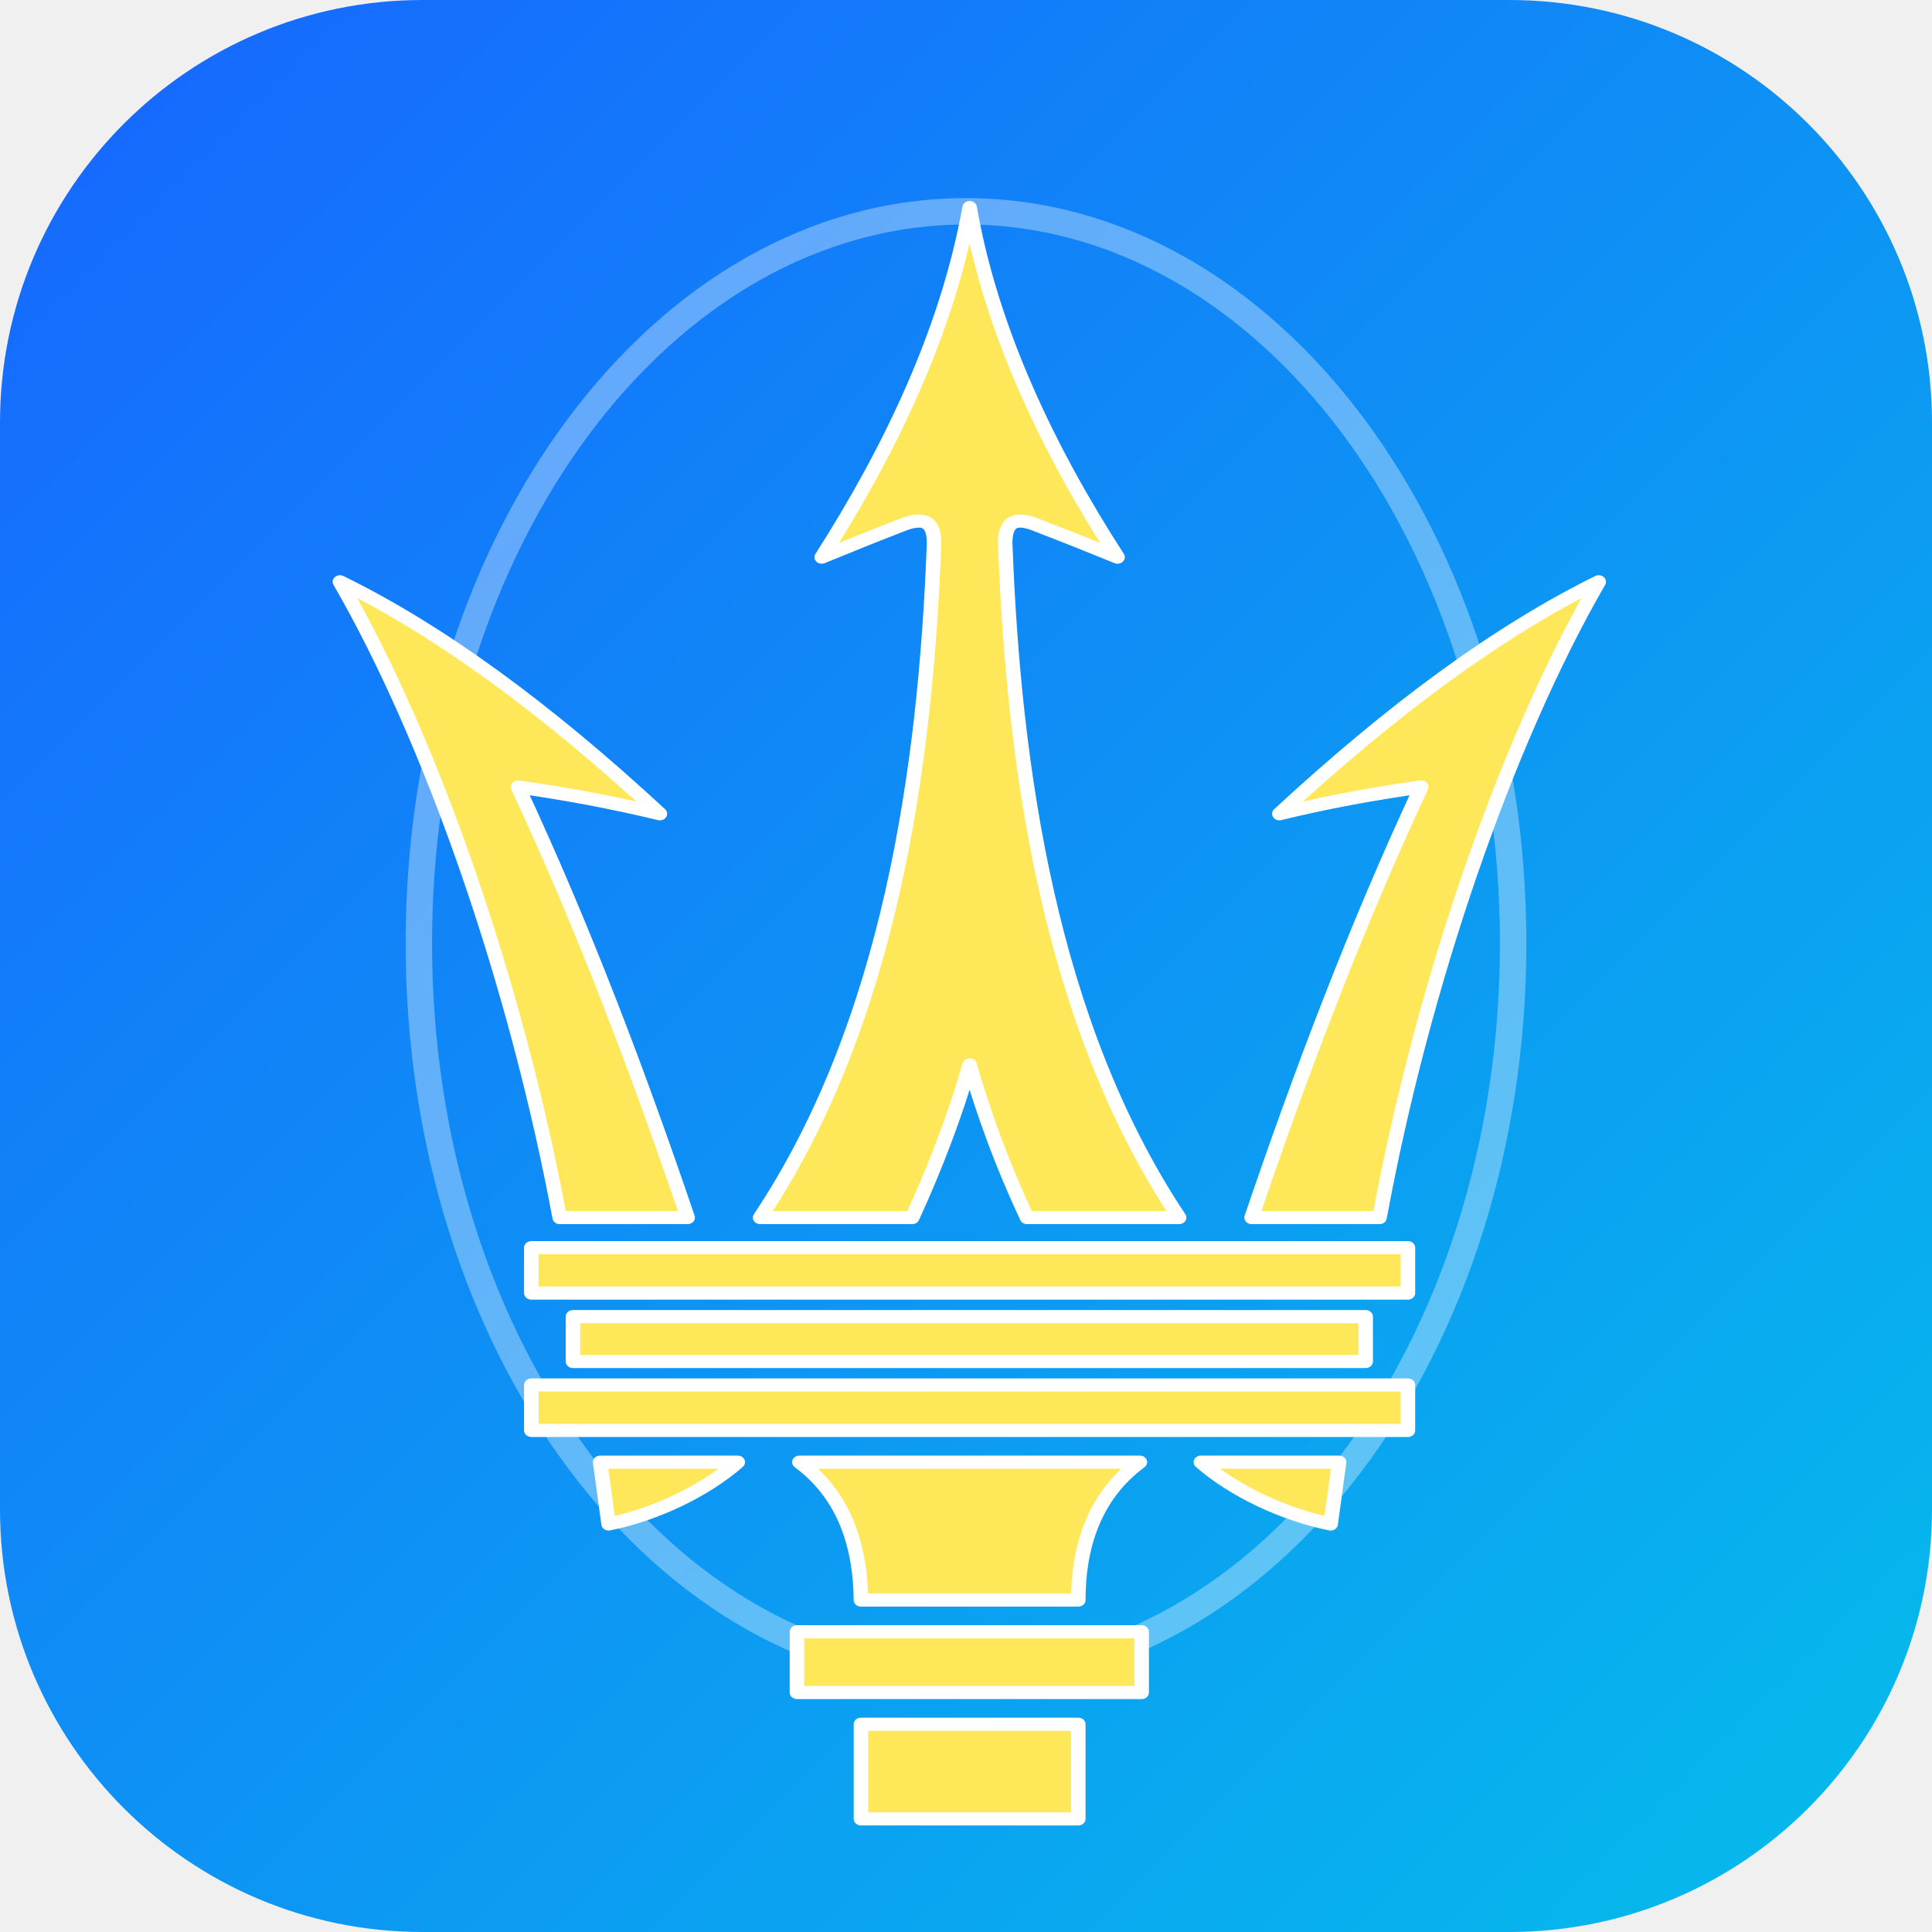
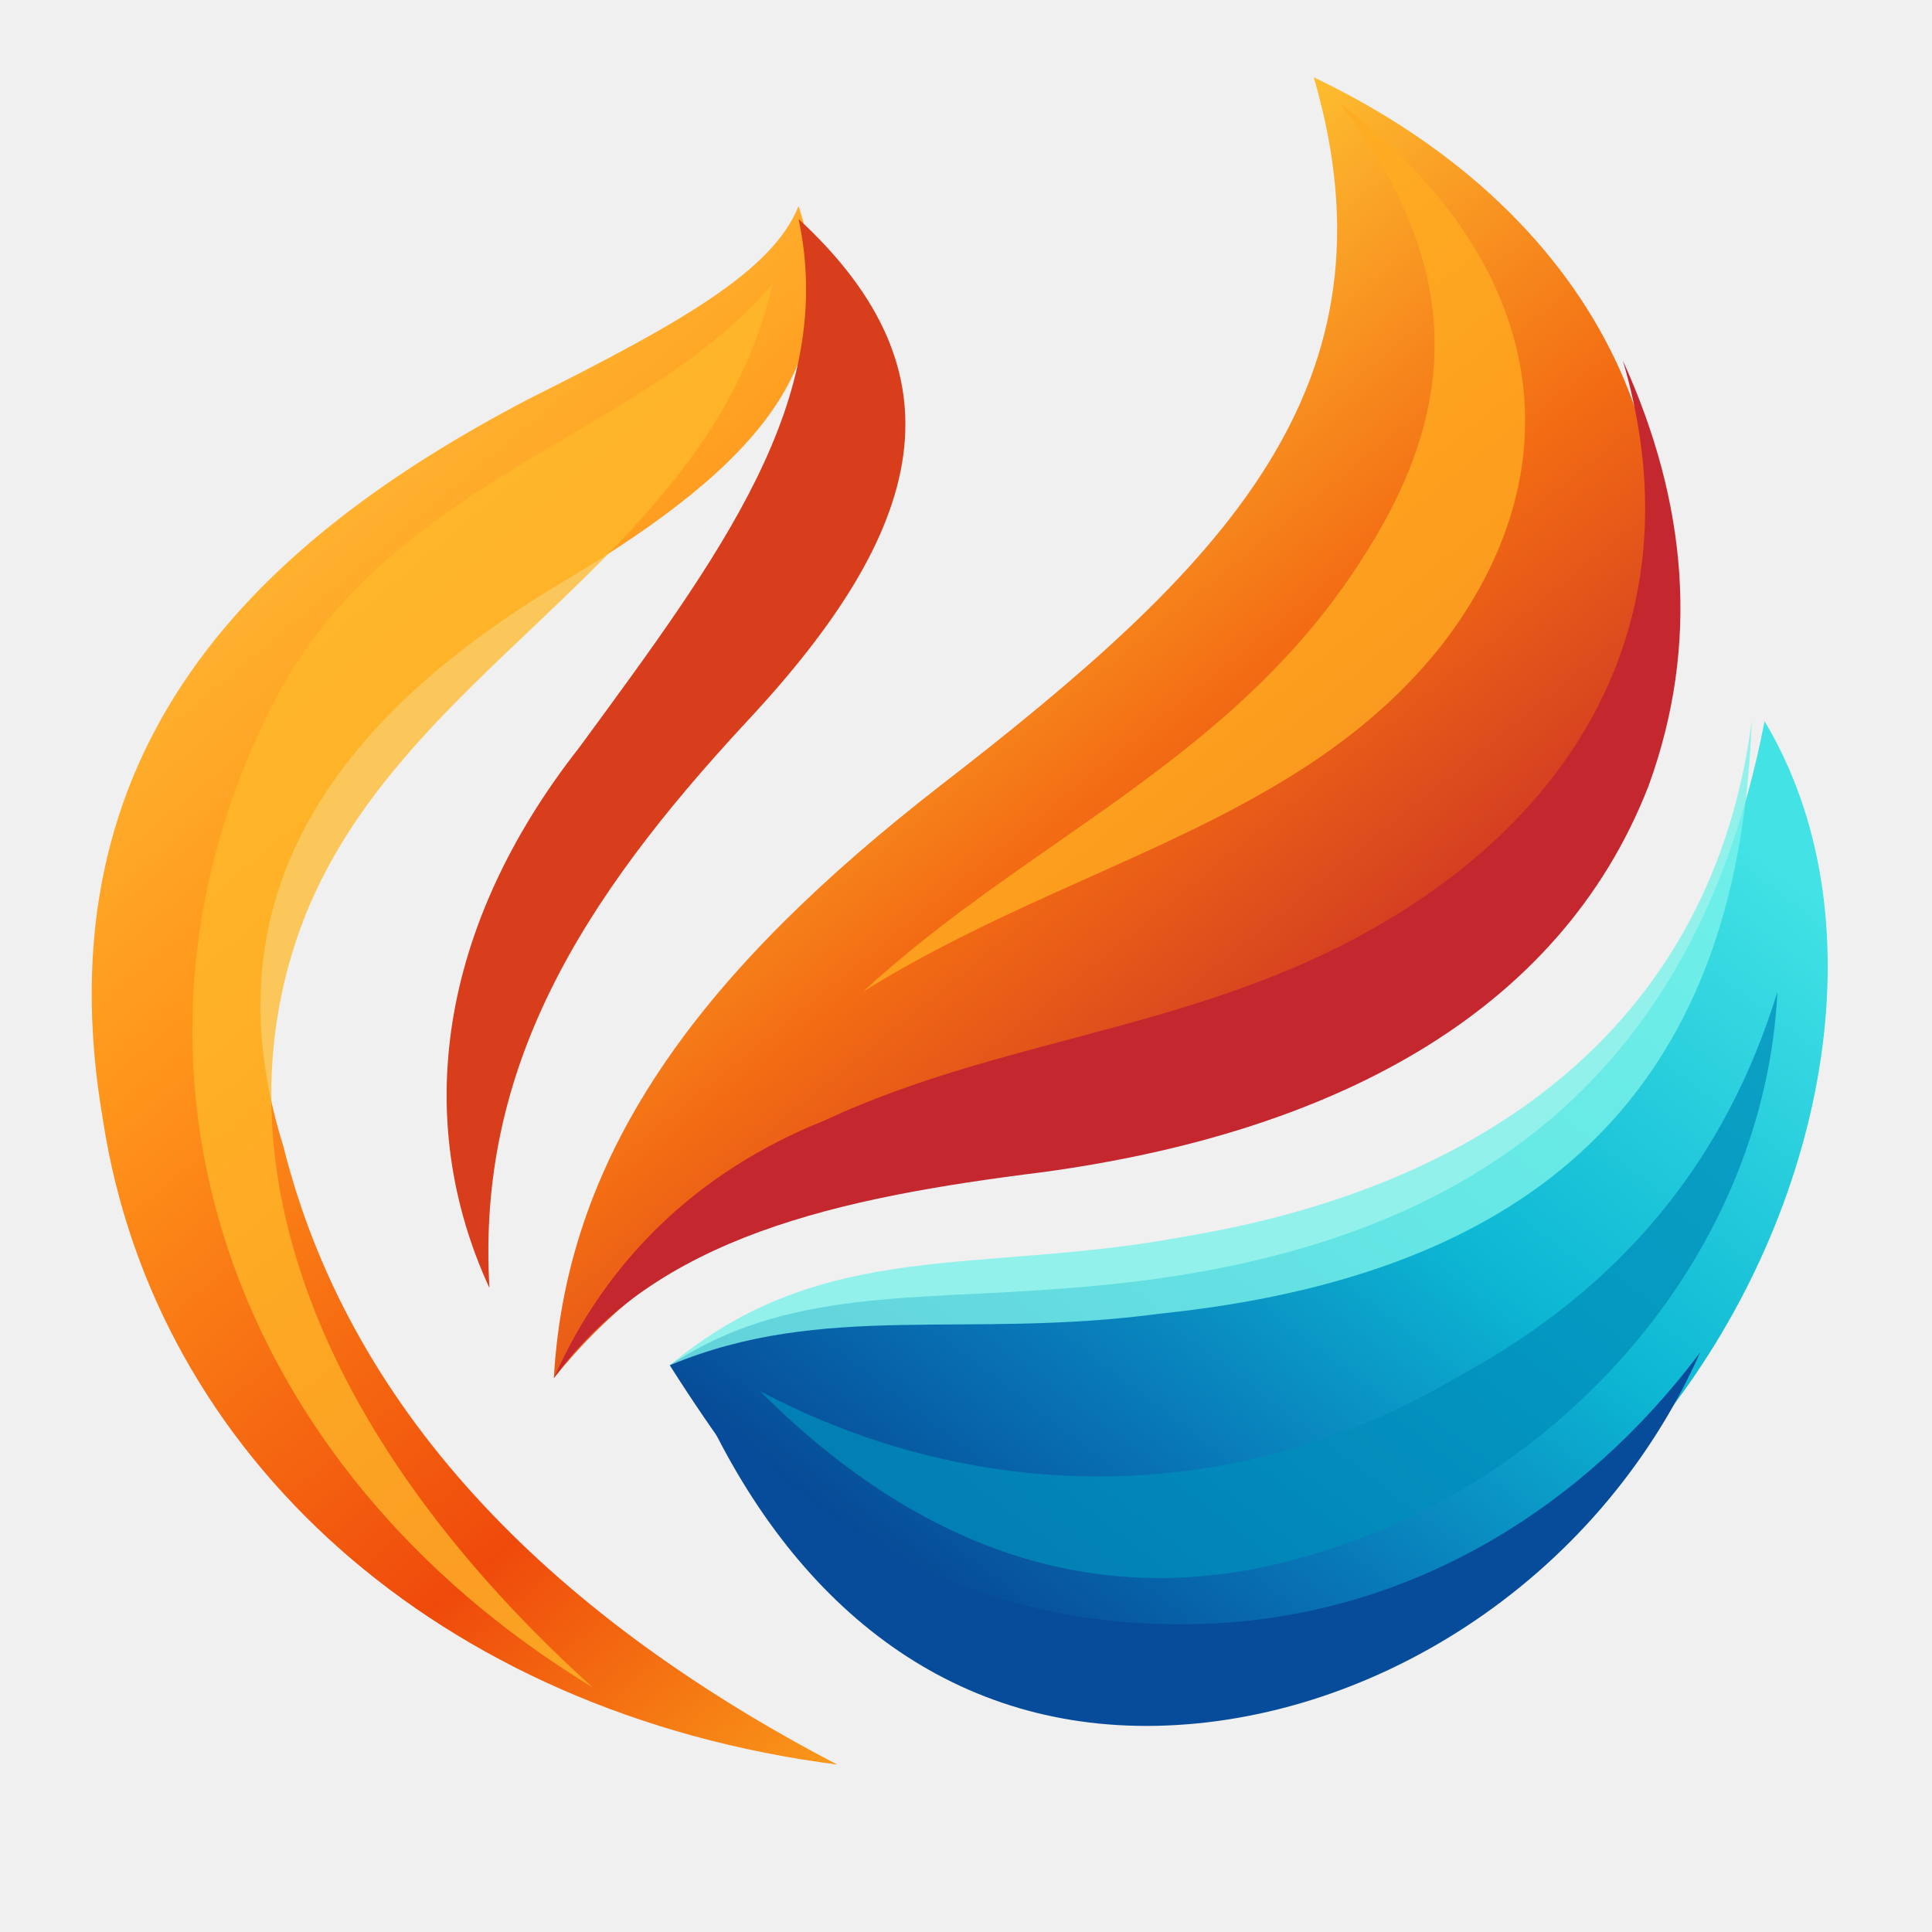
- <svg xmlns="http://www.w3.org/2000/svg" viewBox="0 0 512 512">
+ <svg xmlns="http://www.w3.org/2000/svg" viewBox="25 -6 150 150">
  <defs>
-     <linearGradient id="bg" x1="0" y1="0" x2="1" y2="1">
-       <stop offset="0" stop-color="#1765FF" />
-       <stop offset="1" stop-color="#05BDEB" />
+     <linearGradient id="flame" x1="33" y1="25" x2="112" y2="119" gradientUnits="userSpaceOnUse">
+       <stop stop-color="#ffc83f" />
+       <stop offset=".35" stop-color="#ff941a" />
+       <stop offset=".72" stop-color="#ef4a0b" />
+       <stop offset="1" stop-color="#fba51b" />
+     </linearGradient>
+     <linearGradient id="inner" x1="76" y1="35" x2="124" y2="94" gradientUnits="userSpaceOnUse">
+       <stop stop-color="#ffca34" />
+       <stop offset=".5" stop-color="#f36b13" />
+       <stop offset="1" stop-color="#be202b" />
+     </linearGradient>
+     <linearGradient id="water" x1="147" y1="49" x2="92" y2="121" gradientUnits="userSpaceOnUse">
+       <stop stop-color="#42e2e5" />
+       <stop offset=".42" stop-color="#0db8d4" />
+       <stop offset=".72" stop-color="#0874b6" />
+       <stop offset="1" stop-color="#063e8d" />
    </linearGradient>
  </defs>
-   <rect width="512" height="512" rx="112" fill="url(#bg)" />
-   <ellipse cx="256" cy="250" rx="145" ry="194" fill="none" stroke="#FFFFFF" stroke-opacity=".34" stroke-width="7" />
-   <g transform="translate(-568 55) scale(.16 .145)" fill="#FFE75A" stroke="#FFFFFF" stroke-linejoin="round" stroke-width="24">
-     <path d="M4477 1846c-72-426-211-870-364-1162 165 89 341 231 530 424-79-21-157-37-235-49 109 258 199 521 281 787h-212z" />
-     <path d="M5835 1846c71-426 210-870 363-1162-164 89-340 231-529 424 78-21 157-37 235-49-109 258-199 521-281 787h212z" />
-     <path d="M4911 639c112-193 208-412 245-639 36 227 132 446 245 639-40-18-83-37-130-57-40-19-57-8-56 34 14 410 74 876 288 1230h-252c-40-94-71-187-95-279-24 92-56 185-95 279h-252c214-354 274-820 288-1230 1-42-16-53-57-34-47 20-89 39-129 57z" />
-     <path d="M4430 1984v-83h1452v83zM4499 2109v-82h1313v82zM4430 2235v-83h1452v83z" />
-     <path d="M4558 2406c77-17 159-60 214-113h-228zM5754 2406c-77-17-160-60-215-113h229zM4976 2545c-1-95-25-189-102-252h564c-77 63-102 157-102 252zM4870 2714v-111h571v111zM4976 2772h360v173h-360z" />
-   </g>
+   <path fill="url(#flame)" d="M87 10c4 12-3 20-18 29C47 52 42 67 47 83c5 20 20 36 43 48-31-4-53-24-57-50-5-29 12-45 33-56C78 19 85 15 87 10Z" />
+   <path fill="#ffb929" opacity=".75" d="M85 16C75 28 55 31 46 49c-14 28-3 59 25 76C50 106 42 85 48 67 55 46 80 38 85 16Z" />
+   <path fill="#d83d1c" d="M87 11c13 12 10 24-4 39C70 64 62 77 63 94c-6-13-4-28 7-42 11-15 20-27 17-41Z" />
+   <path fill="url(#inner)" d="M127 0c23 11 31 31 25 49-6 21-25 28-47 33-18 4-29 9-37 19 1-18 12-32 30-46 22-17 36-31 29-55Z" />
+   <path fill="#ffab20" opacity=".8" d="M129 2c10 13 9 24 2 35-10 16-26 22-39 34 16-10 34-13 45-27 10-13 9-29-8-42Z" />
+   <path fill="#c5272e" d="M151 22c5 17-1 32-16 42-15 10-31 10-46 17-10 4-17 11-21 20 8-11 22-14 38-16 22-3 40-12 47-30 4-11 3-22-2-33Z" />
+   <path fill="url(#water)" d="M162 50c9 15 5 37-7 53-13 18-34 28-51 22-12-4-20-14-27-25 9-6 19-5 31-6 27-2 48-13 54-44Z" />
+   <path fill="#7bf2ea" opacity=".8" d="M161 50c-3 23-20 36-44 40-16 3-28 0-40 10 12-5 23-2 38-4 29-3 45-17 46-46Z" />
+   <path fill="#008dbb" opacity=".75" d="M84 102c17 9 37 9 54-1 13-7 21-17 25-30-1 20-16 37-34 43-17 6-32 1-45-12Z" />
+   <path fill="#074c9b" d="M79 102c11 13 25 19 41 18 15-1 28-9 37-21-8 18-26 29-43 29-16 0-28-10-35-26Z" />
</svg>
